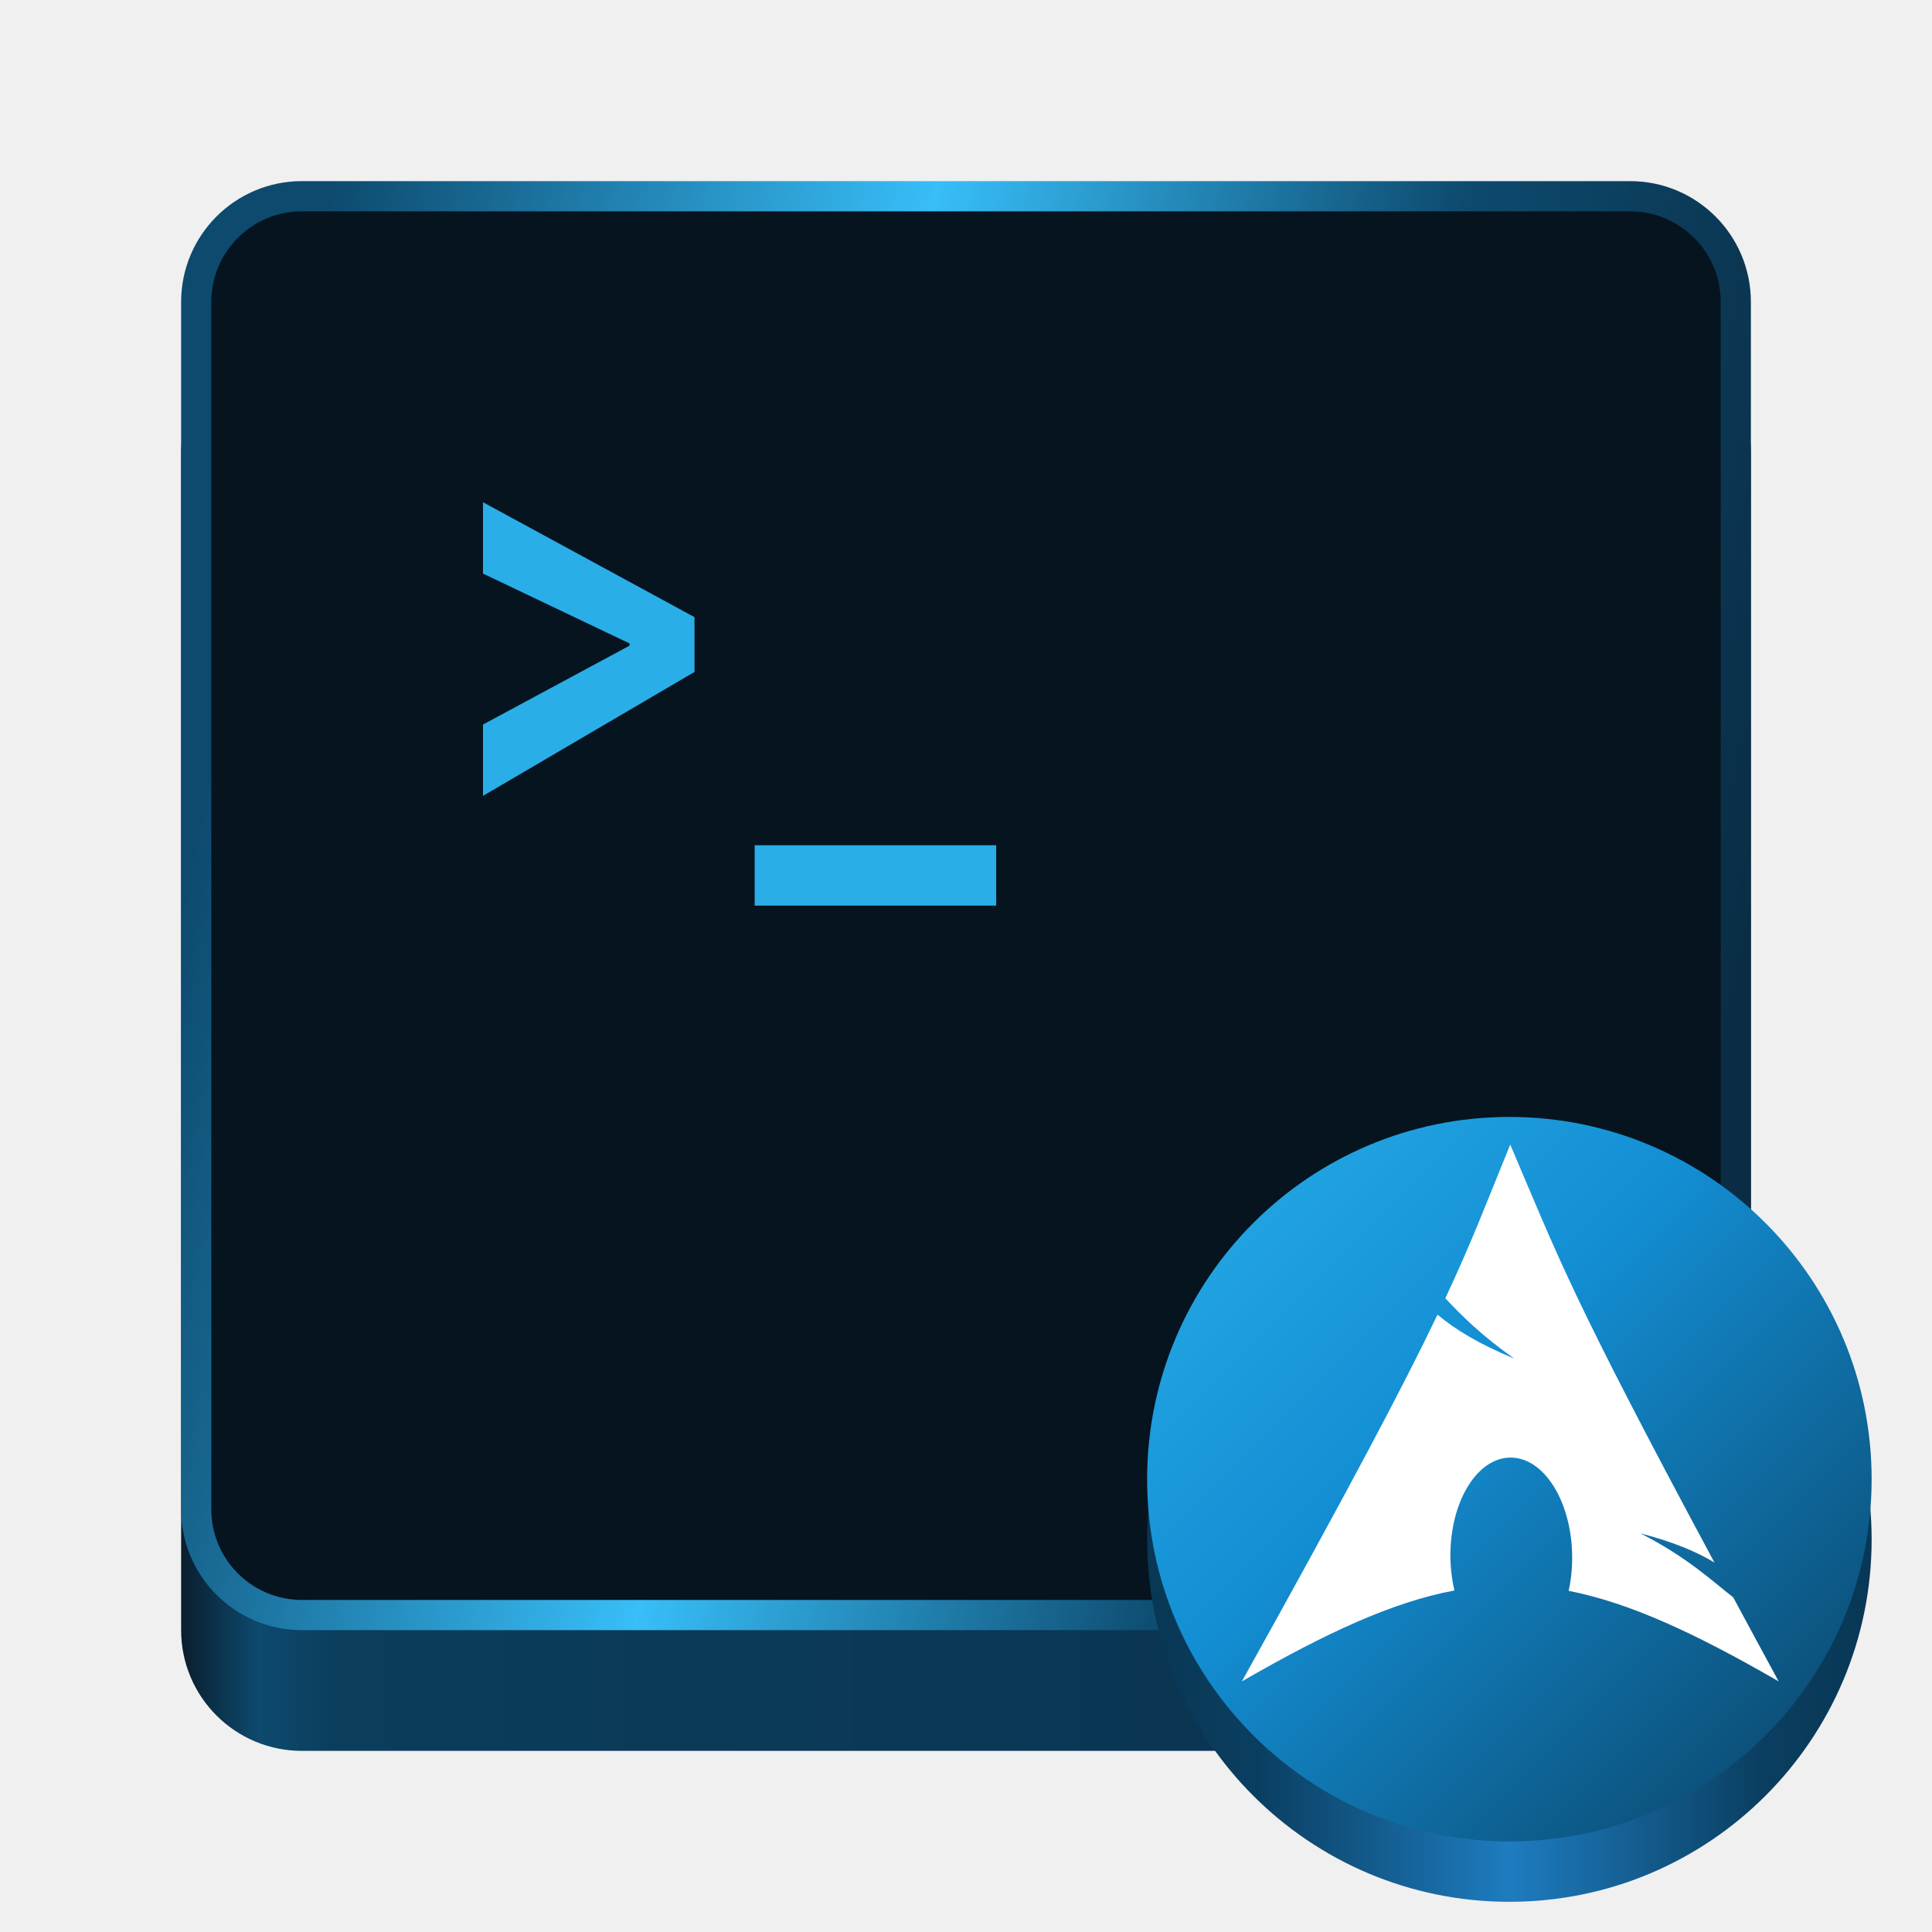
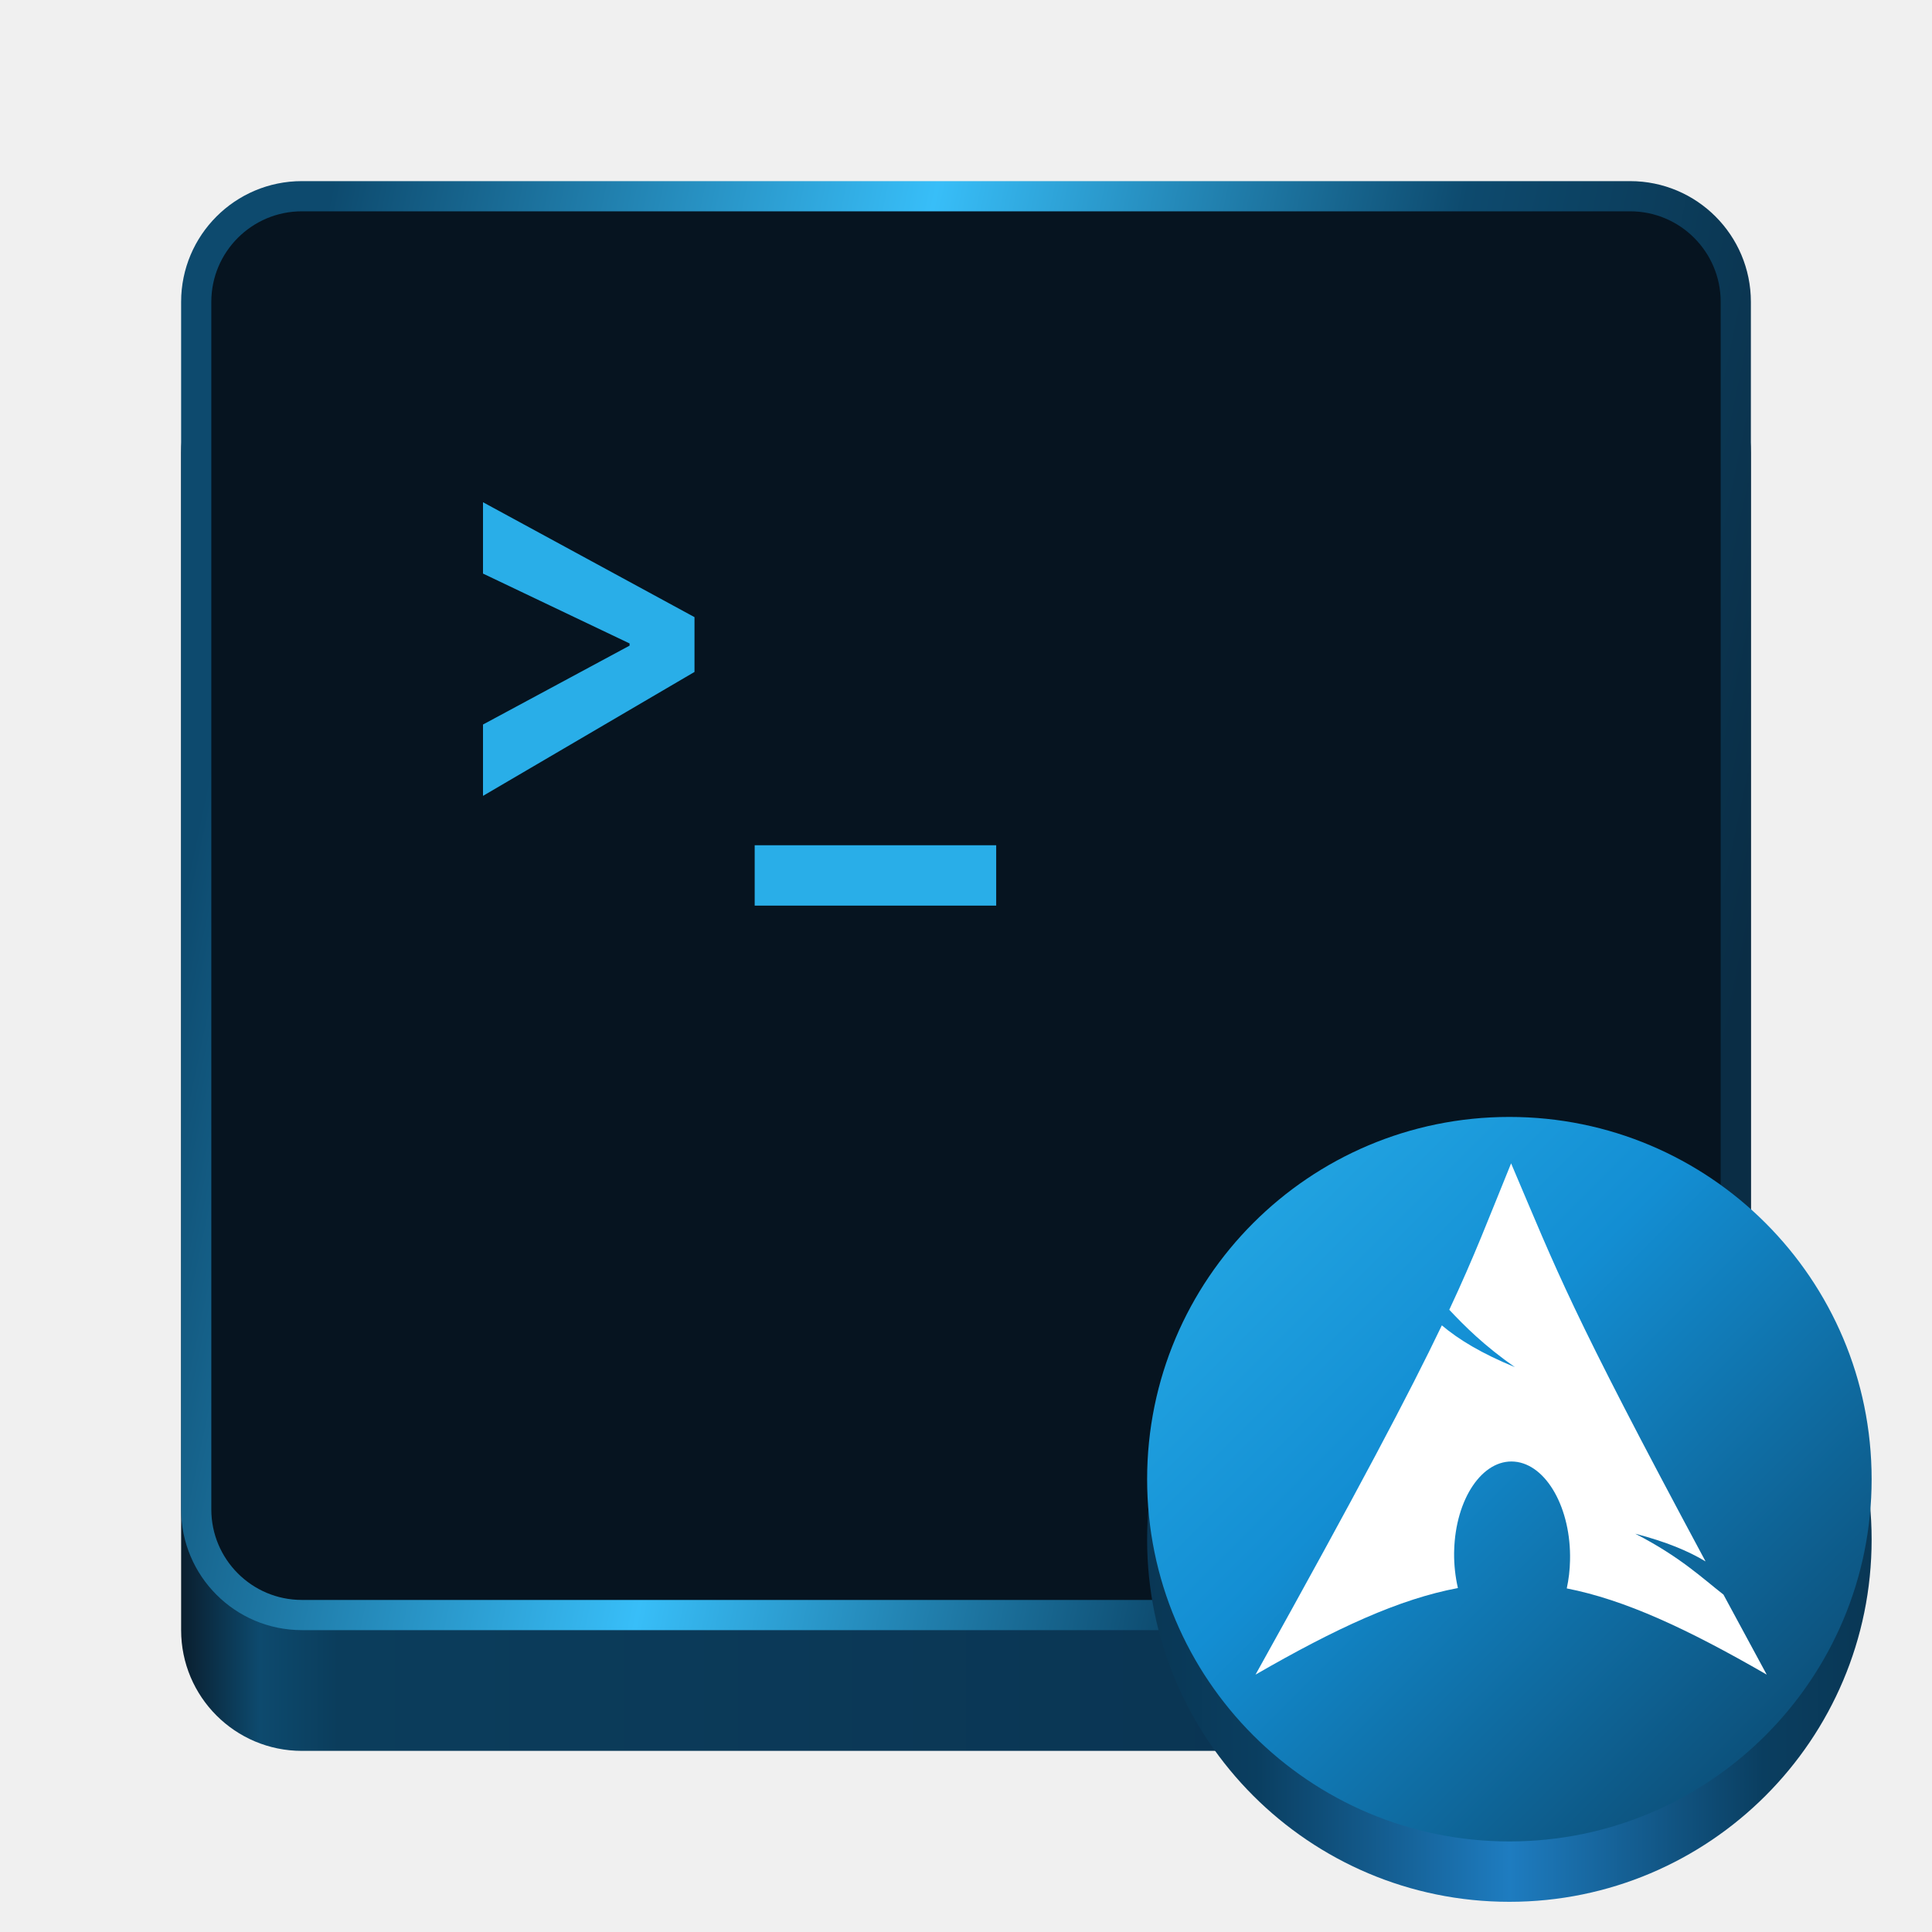
<svg xmlns="http://www.w3.org/2000/svg" height="128px" viewBox="0 0 128 128" width="128px">
  <defs>
    <linearGradient id="a" gradientUnits="userSpaceOnUse" x1="12" x2="116" y1="64" y2="64">
      <stop offset="0" stop-color="#0a1e2e" />
      <stop offset="0.05" stop-color="#0d4a6e" />
      <stop offset="0.1" stop-color="#0b3d5c" />
      <stop offset="0.9" stop-color="#0a3250" />
      <stop offset="0.95" stop-color="#0d4a6e" />
      <stop offset="1" stop-color="#0a1e2e" />
    </linearGradient>
    <linearGradient id="b" gradientUnits="userSpaceOnUse" x1="12" x2="112.041" y1="60" y2="80.988">
      <stop offset="0" stop-color="#0d4a6e" />
      <stop offset="0.384" stop-color="#38bef8" />
      <stop offset="0.721" stop-color="#0d4a6e" />
      <stop offset="1" stop-color="#0a2d45" />
    </linearGradient>
    <linearGradient id="archgrad" gradientUnits="userSpaceOnUse" x1="76" y1="74" x2="124" y2="122">
      <stop offset="0" stop-color="#29aee8" />
      <stop offset="0.4" stop-color="#138ed3" />
      <stop offset="1" stop-color="#0a3e60" />
    </linearGradient>
    <linearGradient id="shadowgrad" gradientUnits="userSpaceOnUse" x1="76" y1="102" x2="124" y2="102">
      <stop offset="0" stop-color="#093755" />
      <stop offset="0.15" stop-color="#0a3e60" />
      <stop offset="0.5" stop-color="#1e7cc0" />
      <stop offset="0.85" stop-color="#0a3e60" />
      <stop offset="1" stop-color="#093755" />
    </linearGradient>
  </defs>
  <path d="m 20 22 h 88 c 4.418 0 8 3.582 8 8 v 78 c 0 4.418 -3.582 8 -8 8 h -88 c -4.418 0 -8 -3.582 -8 -8 v -78 c 0 -4.418 3.582 -8 8 -8 z m 0 0" fill="url(#a)" />
  <path d="m 20 12 h 88 c 4.418 0 8 3.582 8 8 v 80 c 0 4.418 -3.582 8 -8 8 h -88 c -4.418 0 -8 -3.582 -8 -8 v -80 c 0 -4.418 3.582 -8 8 -8 z m 0 0" fill="url(#b)" />
  <path d="m 20 14 h 88 c 3.312 0 6 2.688 6 6 v 80 c 0 3.312 -2.688 6 -6 6 h -88 c -3.312 0 -6 -2.688 -6 -6 v -80 c 0 -3.312 2.688 -6 6 -6 z m 0 0" fill="#061420" />
  <path d="m 46.012 40.887 l -14.012 -7.613 v 4.727 l 9.711 4.629 v 0.145 l -9.711 5.227 v 4.727 l 14.012 -8.211 z m 0 0" fill="#29aee8" />
  <path d="m 50 56 v 4 h 16 v -4 z m 0 0" fill="#29aee8" />
  <circle cx="100" cy="102" r="24" fill="url(#shadowgrad)" />
  <circle cx="100" cy="98" r="24" fill="url(#archgrad)" />
-   <g transform="translate(64.5,60) scale(4.200)">
+   <g transform="translate(66.25,62) scale(4.000)">
    <path fill="#fff" fill-rule="evenodd" d="M8.466 3.769c-.377.924-.604 1.529-1.024 2.425.257.273.573.59 1.086.95-.551-.227-.928-.455-1.209-.692-.537 1.121-1.378 2.717-3.086 5.785 1.342-.774 2.383-1.252 3.352-1.434a2.5 2.5 0 0 1-.063-.575l.001-.043c.022-.86.469-1.521.999-1.476s.941.779.92 1.638a2.4 2.4 0 0 1-.054.462c.959.188 1.988.664 3.312 1.428-.261-.48-.494-.913-.717-1.326-.35-.272-.716-.625-1.461-1.008.512.133.88.287 1.165.459C9.425 6.15 9.242 5.59 8.466 3.769" />
  </g>
</svg>
